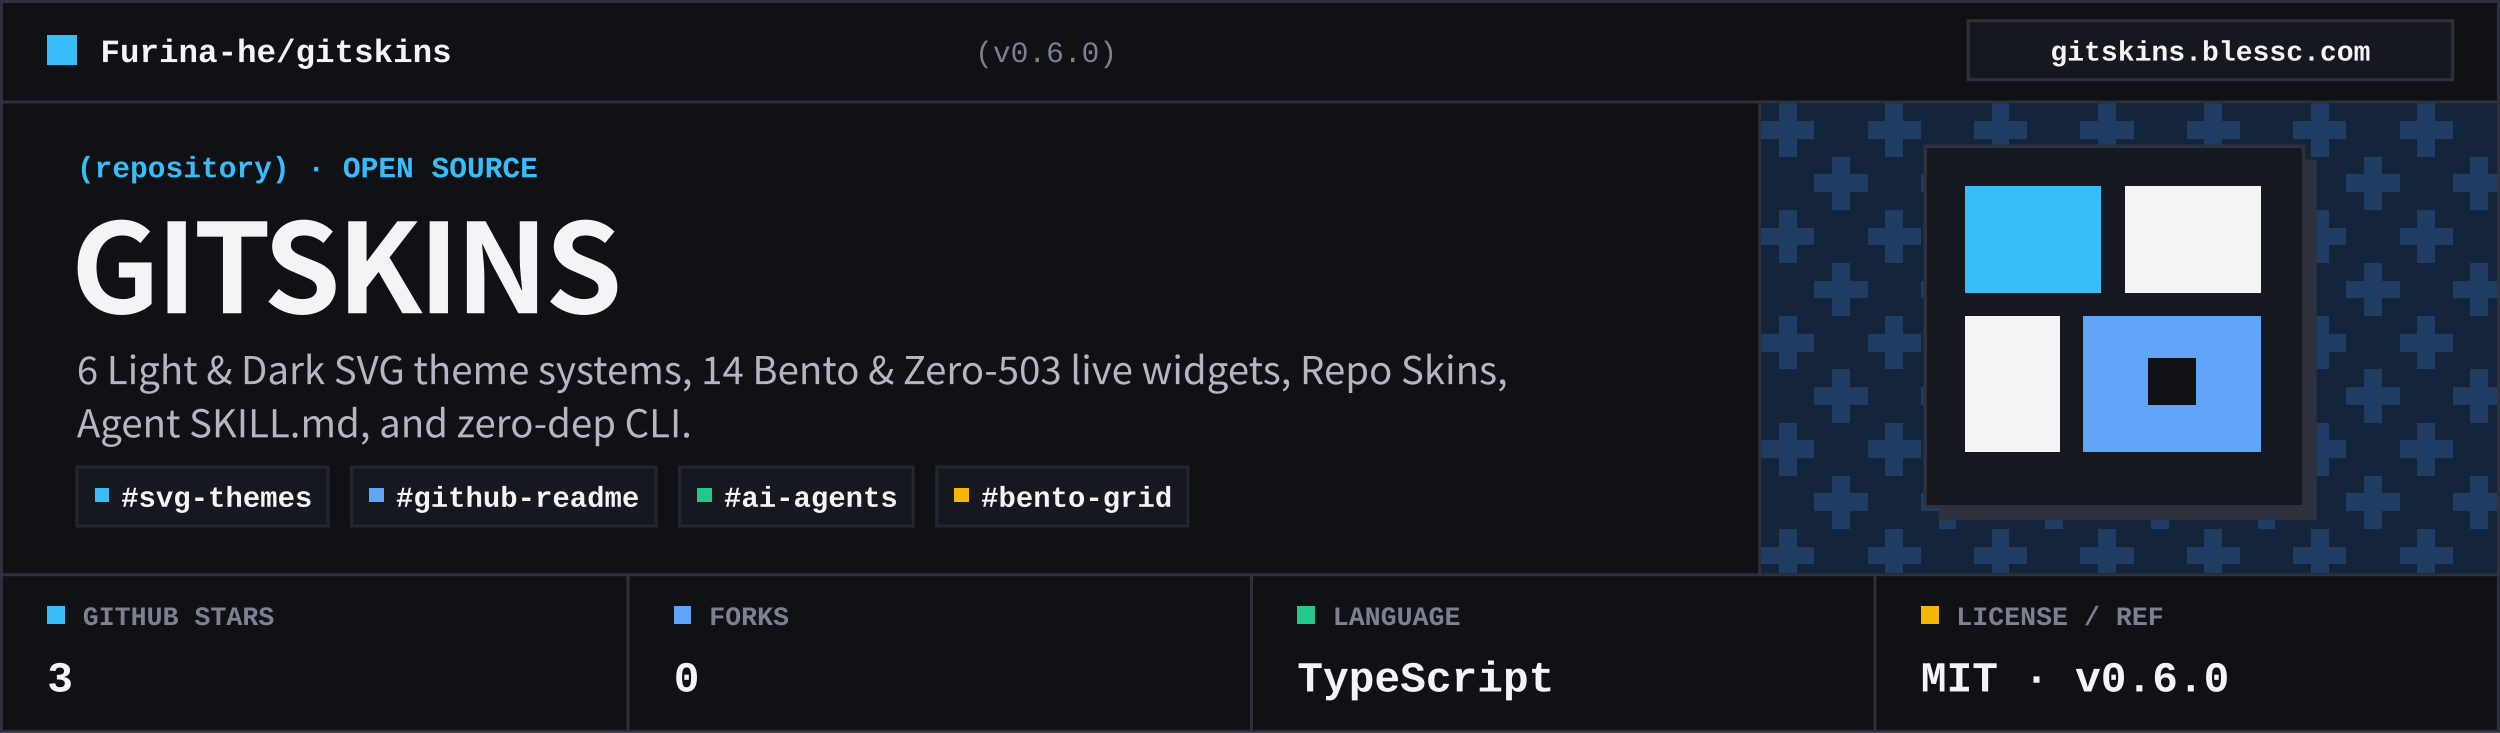
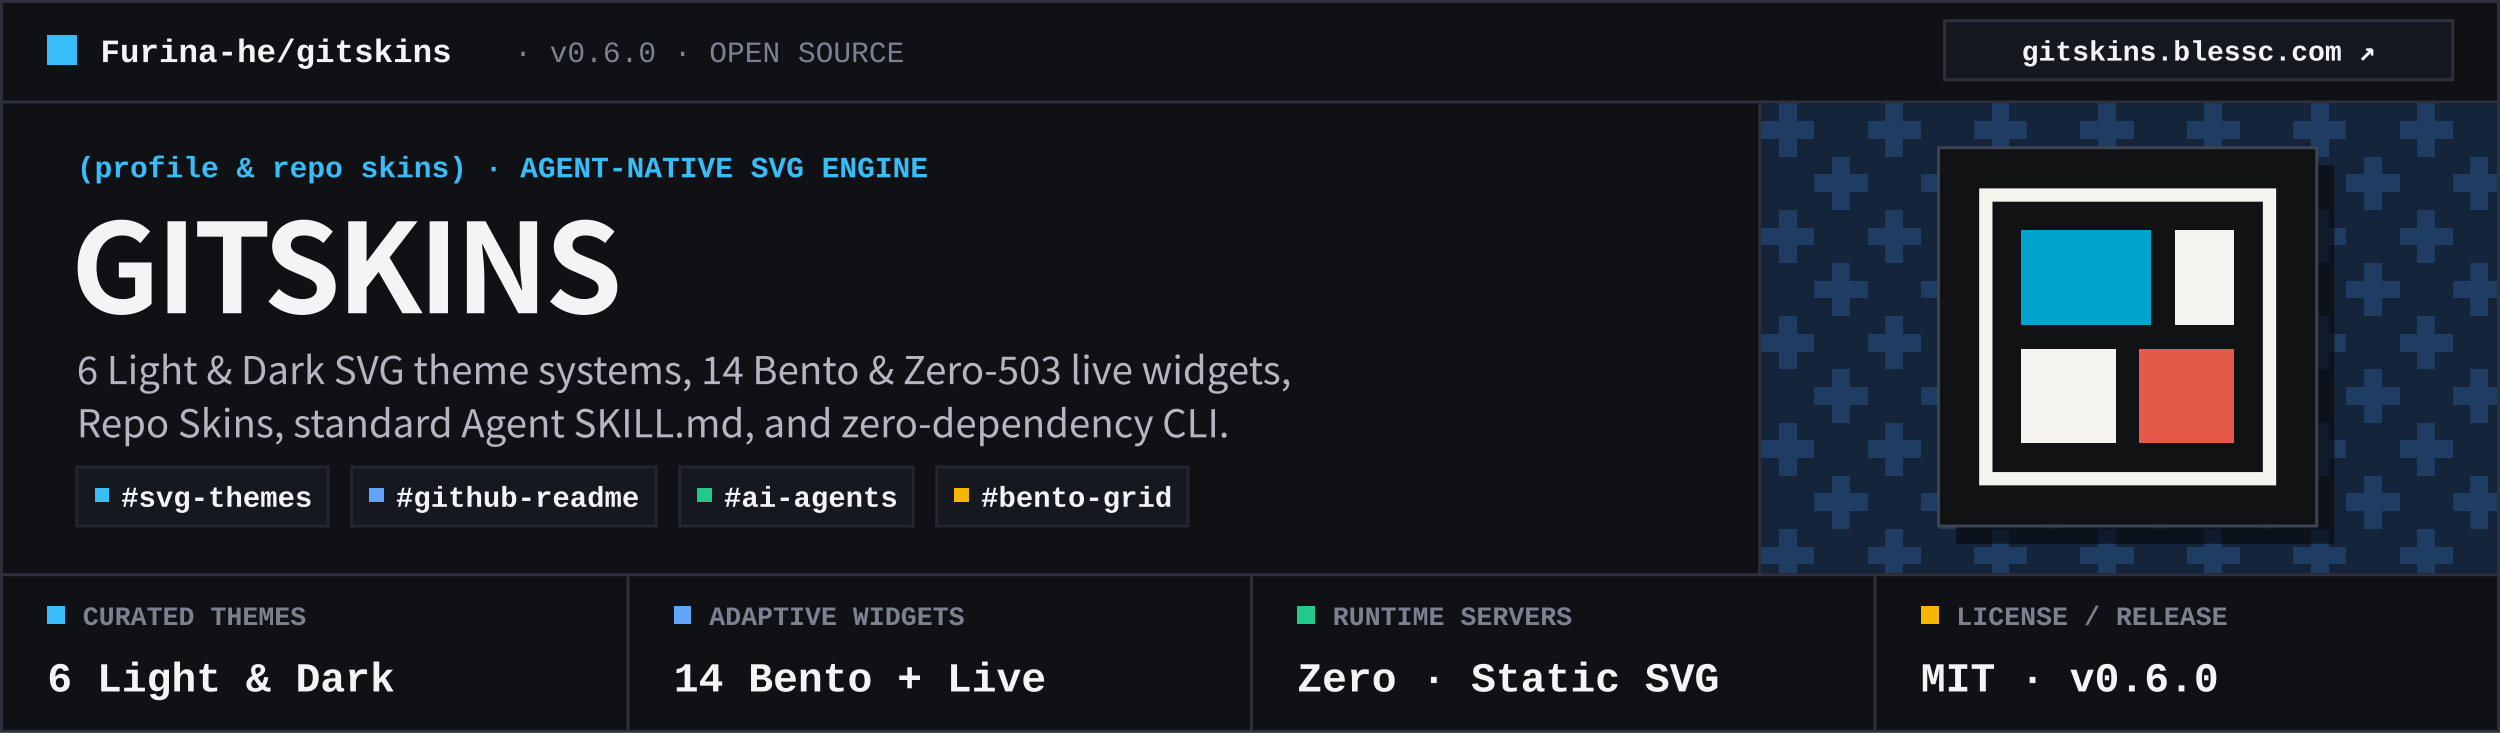
- <svg xmlns="http://www.w3.org/2000/svg" width="846" height="248" viewBox="0 0 846 248" role="img" aria-label="Furina-he/gitskins — Swiss-Bauhaus Repository Banner">
+ <svg xmlns="http://www.w3.org/2000/svg" width="846" height="248" viewBox="0 0 846 248" role="img" aria-label="Furina-he/gitskins — Swiss-Bauhaus Pixel Poster Repository Banner">
  <rect x="0.5" y="0.5" width="845" height="247" fill="#101115" />
  <rect x="596" y="35" width="249" height="159" fill="#14243A" />
  <path fill="#1F3C63" shape-rendering="crispEdges" d="M602 35h6v6h-6zM638 35h6v6h-6zM674 35h6v6h-6zM710 35h6v6h-6zM746 35h6v6h-6zM782 35h6v6h-6zM818 35h6v6h-6zM596 41h18v6h-18zM632 41h18v6h-18zM668 41h18v6h-18zM704 41h18v6h-18zM740 41h18v6h-18zM776 41h18v6h-18zM812 41h18v6h-18zM602 47h6v6h-6zM638 47h6v6h-6zM674 47h6v6h-6zM710 47h6v6h-6zM746 47h6v6h-6zM782 47h6v6h-6zM818 47h6v6h-6zM620 53h6v6h-6zM656 53h6v6h-6zM692 53h6v6h-6zM728 53h6v6h-6zM764 53h6v6h-6zM800 53h6v6h-6zM836 53h6v6h-6zM614 59h18v6h-18zM650 59h18v6h-18zM686 59h18v6h-18zM722 59h18v6h-18zM758 59h18v6h-18zM794 59h18v6h-18zM830 59h15v6h-15zM620 65h6v6h-6zM656 65h6v6h-6zM692 65h6v6h-6zM728 65h6v6h-6zM764 65h6v6h-6zM800 65h6v6h-6zM836 65h6v6h-6zM602 71h6v6h-6zM638 71h6v6h-6zM674 71h6v6h-6zM710 71h6v6h-6zM746 71h6v6h-6zM782 71h6v6h-6zM818 71h6v6h-6zM596 77h18v6h-18zM632 77h18v6h-18zM668 77h18v6h-18zM704 77h18v6h-18zM740 77h18v6h-18zM776 77h18v6h-18zM812 77h18v6h-18zM602 83h6v6h-6zM638 83h6v6h-6zM674 83h6v6h-6zM710 83h6v6h-6zM746 83h6v6h-6zM782 83h6v6h-6zM818 83h6v6h-6zM620 89h6v6h-6zM656 89h6v6h-6zM692 89h6v6h-6zM728 89h6v6h-6zM764 89h6v6h-6zM800 89h6v6h-6zM836 89h6v6h-6zM614 95h18v6h-18zM650 95h18v6h-18zM686 95h18v6h-18zM722 95h18v6h-18zM758 95h18v6h-18zM794 95h18v6h-18zM830 95h15v6h-15zM620 101h6v6h-6zM656 101h6v6h-6zM692 101h6v6h-6zM728 101h6v6h-6zM764 101h6v6h-6zM800 101h6v6h-6zM836 101h6v6h-6zM602 107h6v6h-6zM638 107h6v6h-6zM674 107h6v6h-6zM710 107h6v6h-6zM746 107h6v6h-6zM782 107h6v6h-6zM818 107h6v6h-6zM596 113h18v6h-18zM632 113h18v6h-18zM668 113h18v6h-18zM704 113h18v6h-18zM740 113h18v6h-18zM776 113h18v6h-18zM812 113h18v6h-18zM602 119h6v6h-6zM638 119h6v6h-6zM674 119h6v6h-6zM710 119h6v6h-6zM746 119h6v6h-6zM782 119h6v6h-6zM818 119h6v6h-6zM620 125h6v6h-6zM656 125h6v6h-6zM692 125h6v6h-6zM728 125h6v6h-6zM764 125h6v6h-6zM800 125h6v6h-6zM836 125h6v6h-6zM614 131h18v6h-18zM650 131h18v6h-18zM686 131h18v6h-18zM722 131h18v6h-18zM758 131h18v6h-18zM794 131h18v6h-18zM830 131h15v6h-15zM620 137h6v6h-6zM656 137h6v6h-6zM692 137h6v6h-6zM728 137h6v6h-6zM764 137h6v6h-6zM800 137h6v6h-6zM836 137h6v6h-6zM602 143h6v6h-6zM638 143h6v6h-6zM674 143h6v6h-6zM710 143h6v6h-6zM746 143h6v6h-6zM782 143h6v6h-6zM818 143h6v6h-6zM596 149h18v6h-18zM632 149h18v6h-18zM668 149h18v6h-18zM704 149h18v6h-18zM740 149h18v6h-18zM776 149h18v6h-18zM812 149h18v6h-18zM602 155h6v6h-6zM638 155h6v6h-6zM674 155h6v6h-6zM710 155h6v6h-6zM746 155h6v6h-6zM782 155h6v6h-6zM818 155h6v6h-6zM620 161h6v6h-6zM656 161h6v6h-6zM692 161h6v6h-6zM728 161h6v6h-6zM764 161h6v6h-6zM800 161h6v6h-6zM836 161h6v6h-6zM614 167h18v6h-18zM650 167h18v6h-18zM686 167h18v6h-18zM722 167h18v6h-18zM758 167h18v6h-18zM794 167h18v6h-18zM830 167h15v6h-15zM620 173h6v6h-6zM656 173h6v6h-6zM692 173h6v6h-6zM728 173h6v6h-6zM764 173h6v6h-6zM800 173h6v6h-6zM836 173h6v6h-6zM602 179h6v6h-6zM638 179h6v6h-6zM674 179h6v6h-6zM710 179h6v6h-6zM746 179h6v6h-6zM782 179h6v6h-6zM818 179h6v6h-6zM596 185h18v6h-18zM632 185h18v6h-18zM668 185h18v6h-18zM704 185h18v6h-18zM740 185h18v6h-18zM776 185h18v6h-18zM812 185h18v6h-18zM602 191h6v3h-6zM638 191h6v3h-6zM674 191h6v3h-6zM710 191h6v3h-6zM746 191h6v3h-6zM782 191h6v3h-6zM818 191h6v3h-6z" />
  <rect x="0.5" y="0.5" width="845" height="247" fill="none" stroke="#2E313D" stroke-width="1" />
  <line x1="0.5" y1="34.5" x2="845.5" y2="34.5" stroke="#2E313D" stroke-width="1" />
  <line x1="595.5" y1="34.5" x2="595.5" y2="194.5" stroke="#2E313D" stroke-width="1" />
  <line x1="0.5" y1="194.5" x2="845.5" y2="194.5" stroke="#2E313D" stroke-width="1" />
  <rect x="16" y="12" width="10" height="10" fill="#38BDF8" shape-rendering="crispEdges" />
  <text x="34" y="21" font-family="&quot;JetBrains Mono&quot;, &quot;SFMono-Regular&quot;, Consolas, &quot;Liberation Mono&quot;, Menlo, monospace" font-size="11" font-weight="700" fill="#F4F4F6">Furina-he/gitskins</text>
-   <text x="330" y="21" font-family="&quot;JetBrains Mono&quot;, &quot;SFMono-Regular&quot;, Consolas, &quot;Liberation Mono&quot;, Menlo, monospace" font-size="10" fill="#7C8091">(v0.6.0)</text>
-   <rect x="666" y="7" width="164" height="20" fill="#16181F" stroke="#2E313D" stroke-width="1" />
-   <text x="748" y="20.5" text-anchor="middle" font-family="&quot;JetBrains Mono&quot;, &quot;SFMono-Regular&quot;, Consolas, &quot;Liberation Mono&quot;, Menlo, monospace" font-size="9.5" font-weight="600" fill="#F4F4F6">gitskins.blessc.com</text>
-   <text x="26" y="60" font-family="&quot;JetBrains Mono&quot;, &quot;SFMono-Regular&quot;, Consolas, &quot;Liberation Mono&quot;, Menlo, monospace" font-size="10" font-weight="700" fill="#38BDF8">(repository) · OPEN SOURCE</text>
+   <text x="174" y="21" font-family="&quot;JetBrains Mono&quot;, &quot;SFMono-Regular&quot;, Consolas, &quot;Liberation Mono&quot;, Menlo, monospace" font-size="10" fill="#7C8091">· v0.6.0 · OPEN SOURCE</text>
+   <rect x="658" y="7" width="172" height="20" fill="#16181F" stroke="#2E313D" stroke-width="1" />
+   <text x="744" y="20.5" text-anchor="middle" font-family="&quot;JetBrains Mono&quot;, &quot;SFMono-Regular&quot;, Consolas, &quot;Liberation Mono&quot;, Menlo, monospace" font-size="9.5" font-weight="600" fill="#F4F4F6">gitskins.blessc.com ↗</text>
+   <text x="26" y="60" font-family="&quot;JetBrains Mono&quot;, &quot;SFMono-Regular&quot;, Consolas, &quot;Liberation Mono&quot;, Menlo, monospace" font-size="10" font-weight="700" fill="#38BDF8">(profile &amp; repo skins) · AGENT-NATIVE SVG ENGINE</text>
  <text x="24" y="106" font-family="&quot;Inter Tight&quot;, -apple-system, BlinkMacSystemFont, &quot;Segoe UI&quot;, &quot;Noto Sans CJK SC&quot;, Arial, sans-serif" font-size="42" font-weight="800" letter-spacing="-0.03em" fill="#F4F4F6">GITSKINS</text>
-   <text x="26" y="130" font-family="&quot;Inter Tight&quot;, -apple-system, BlinkMacSystemFont, &quot;Segoe UI&quot;, &quot;Noto Sans CJK SC&quot;, Arial, sans-serif" font-size="13" font-weight="500" fill="#B4B6C2">6 Light &amp; Dark SVG theme systems, 14 Bento &amp; Zero-503 live widgets, Repo Skins,</text>
-   <text x="26" y="148" font-family="&quot;Inter Tight&quot;, -apple-system, BlinkMacSystemFont, &quot;Segoe UI&quot;, &quot;Noto Sans CJK SC&quot;, Arial, sans-serif" font-size="13" font-weight="500" fill="#B4B6C2">Agent SKILL.md, and zero-dep CLI.</text>
+   <text x="26" y="130" font-family="&quot;Inter Tight&quot;, -apple-system, BlinkMacSystemFont, &quot;Segoe UI&quot;, &quot;Noto Sans CJK SC&quot;, Arial, sans-serif" font-size="13" font-weight="500" fill="#B4B6C2">6 Light &amp; Dark SVG theme systems, 14 Bento &amp; Zero-503 live widgets,</text>
+   <text x="26" y="148" font-family="&quot;Inter Tight&quot;, -apple-system, BlinkMacSystemFont, &quot;Segoe UI&quot;, &quot;Noto Sans CJK SC&quot;, Arial, sans-serif" font-size="13" font-weight="500" fill="#B4B6C2">Repo Skins, standard Agent SKILL.md, and zero-dependency CLI.</text>
  <rect x="26" y="158" width="85" height="20" fill="#16181F" stroke="#232631" stroke-width="1" />
  <rect x="32" y="165" width="5" height="5" fill="#38BDF8" shape-rendering="crispEdges" />
  <text x="41" y="171.5" font-family="&quot;JetBrains Mono&quot;, &quot;SFMono-Regular&quot;, Consolas, &quot;Liberation Mono&quot;, Menlo, monospace" font-size="9.8" font-weight="700" fill="#F4F4F6">#svg-themes</text>
  <rect x="119" y="158" width="103" height="20" fill="#16181F" stroke="#232631" stroke-width="1" />
  <rect x="125" y="165" width="5" height="5" fill="#60A5FA" shape-rendering="crispEdges" />
  <text x="134" y="171.5" font-family="&quot;JetBrains Mono&quot;, &quot;SFMono-Regular&quot;, Consolas, &quot;Liberation Mono&quot;, Menlo, monospace" font-size="9.8" font-weight="700" fill="#F4F4F6">#github-readme</text>
  <rect x="230" y="158" width="79" height="20" fill="#16181F" stroke="#232631" stroke-width="1" />
  <rect x="236" y="165" width="5" height="5" fill="#22C98A" shape-rendering="crispEdges" />
  <text x="245" y="171.5" font-family="&quot;JetBrains Mono&quot;, &quot;SFMono-Regular&quot;, Consolas, &quot;Liberation Mono&quot;, Menlo, monospace" font-size="9.8" font-weight="700" fill="#F4F4F6">#ai-agents</text>
  <rect x="317" y="158" width="85" height="20" fill="#16181F" stroke="#232631" stroke-width="1" />
  <rect x="323" y="165" width="5" height="5" fill="#F5B700" shape-rendering="crispEdges" />
  <text x="332" y="171.5" font-family="&quot;JetBrains Mono&quot;, &quot;SFMono-Regular&quot;, Consolas, &quot;Liberation Mono&quot;, Menlo, monospace" font-size="9.8" font-weight="700" fill="#F4F4F6">#bento-grid</text>
-   <rect x="656" y="54" width="128" height="122" fill="#2E313D" />
-   <rect x="651.5" y="49.5" width="128" height="122" fill="#16181F" stroke="#2E313D" stroke-width="1.2" />
-   <rect x="665" y="63" width="46" height="36" fill="#38BDF8" shape-rendering="crispEdges" />
-   <rect x="719" y="63" width="46" height="36" fill="#F4F4F6" shape-rendering="crispEdges" />
-   <rect x="665" y="107" width="32" height="46" fill="#F4F4F6" shape-rendering="crispEdges" />
-   <rect x="705" y="107" width="60" height="46" fill="#60A5FA" shape-rendering="crispEdges" />
-   <rect x="727" y="121" width="16" height="16" fill="#101115" shape-rendering="crispEdges" />
+   <rect x="662" y="56" width="128" height="128" fill="#07080B" fill-opacity="0.65" />
+   <rect x="656" y="50" width="128" height="128" fill="#111214" stroke="#3E4354" stroke-width="1" />
+   <rect x="672" y="66" width="96" height="96" fill="none" stroke="#F4F3EE" stroke-width="4.5" />
+   <rect x="684" y="78" width="44" height="32" fill="#00A3CC" shape-rendering="crispEdges" />
+   <rect x="736" y="78" width="20" height="32" fill="#F4F3EE" shape-rendering="crispEdges" />
+   <rect x="684" y="118" width="32" height="32" fill="#F4F3EE" shape-rendering="crispEdges" />
+   <rect x="724" y="118" width="32" height="32" fill="#E45847" shape-rendering="crispEdges" />
  <rect x="16" y="205" width="6" height="6" fill="#38BDF8" shape-rendering="crispEdges" />
-   <text x="28" y="211.5" font-family="&quot;JetBrains Mono&quot;, &quot;SFMono-Regular&quot;, Consolas, &quot;Liberation Mono&quot;, Menlo, monospace" font-size="9" font-weight="700" fill="#7C8091">GITHUB STARS</text>
-   <text x="16" y="234" font-family="&quot;JetBrains Mono&quot;, &quot;SFMono-Regular&quot;, Consolas, &quot;Liberation Mono&quot;, Menlo, monospace" font-size="14.5" font-weight="800" fill="#F4F4F6">3</text>
+   <text x="28" y="211.5" font-family="&quot;JetBrains Mono&quot;, &quot;SFMono-Regular&quot;, Consolas, &quot;Liberation Mono&quot;, Menlo, monospace" font-size="9" font-weight="700" fill="#7C8091">CURATED THEMES</text>
+   <text x="16" y="234" font-family="&quot;JetBrains Mono&quot;, &quot;SFMono-Regular&quot;, Consolas, &quot;Liberation Mono&quot;, Menlo, monospace" font-size="14" font-weight="800" fill="#F4F4F6">6 Light &amp; Dark</text>
  <line x1="212.5" y1="194.5" x2="212.5" y2="247.5" stroke="#2E313D" stroke-width="1" />
  <rect x="228" y="205" width="6" height="6" fill="#60A5FA" shape-rendering="crispEdges" />
-   <text x="240" y="211.5" font-family="&quot;JetBrains Mono&quot;, &quot;SFMono-Regular&quot;, Consolas, &quot;Liberation Mono&quot;, Menlo, monospace" font-size="9" font-weight="700" fill="#7C8091">FORKS</text>
-   <text x="228" y="234" font-family="&quot;JetBrains Mono&quot;, &quot;SFMono-Regular&quot;, Consolas, &quot;Liberation Mono&quot;, Menlo, monospace" font-size="14.5" font-weight="800" fill="#F4F4F6">0</text>
+   <text x="240" y="211.5" font-family="&quot;JetBrains Mono&quot;, &quot;SFMono-Regular&quot;, Consolas, &quot;Liberation Mono&quot;, Menlo, monospace" font-size="9" font-weight="700" fill="#7C8091">ADAPTIVE WIDGETS</text>
+   <text x="228" y="234" font-family="&quot;JetBrains Mono&quot;, &quot;SFMono-Regular&quot;, Consolas, &quot;Liberation Mono&quot;, Menlo, monospace" font-size="14" font-weight="800" fill="#F4F4F6">14 Bento + Live</text>
  <line x1="423.5" y1="194.5" x2="423.5" y2="247.5" stroke="#2E313D" stroke-width="1" />
  <rect x="439" y="205" width="6" height="6" fill="#22C98A" shape-rendering="crispEdges" />
-   <text x="451" y="211.5" font-family="&quot;JetBrains Mono&quot;, &quot;SFMono-Regular&quot;, Consolas, &quot;Liberation Mono&quot;, Menlo, monospace" font-size="9" font-weight="700" fill="#7C8091">LANGUAGE</text>
-   <text x="439" y="234" font-family="&quot;JetBrains Mono&quot;, &quot;SFMono-Regular&quot;, Consolas, &quot;Liberation Mono&quot;, Menlo, monospace" font-size="14.5" font-weight="800" fill="#F4F4F6">TypeScript</text>
+   <text x="451" y="211.5" font-family="&quot;JetBrains Mono&quot;, &quot;SFMono-Regular&quot;, Consolas, &quot;Liberation Mono&quot;, Menlo, monospace" font-size="9" font-weight="700" fill="#7C8091">RUNTIME SERVERS</text>
+   <text x="439" y="234" font-family="&quot;JetBrains Mono&quot;, &quot;SFMono-Regular&quot;, Consolas, &quot;Liberation Mono&quot;, Menlo, monospace" font-size="14" font-weight="800" fill="#F4F4F6">Zero · Static SVG</text>
  <line x1="634.5" y1="194.5" x2="634.5" y2="247.5" stroke="#2E313D" stroke-width="1" />
  <rect x="650" y="205" width="6" height="6" fill="#F5B700" shape-rendering="crispEdges" />
-   <text x="662" y="211.5" font-family="&quot;JetBrains Mono&quot;, &quot;SFMono-Regular&quot;, Consolas, &quot;Liberation Mono&quot;, Menlo, monospace" font-size="9" font-weight="700" fill="#7C8091">LICENSE / REF</text>
-   <text x="650" y="234" font-family="&quot;JetBrains Mono&quot;, &quot;SFMono-Regular&quot;, Consolas, &quot;Liberation Mono&quot;, Menlo, monospace" font-size="14.5" font-weight="800" fill="#F4F4F6">MIT · v0.6.0</text>
+   <text x="662" y="211.5" font-family="&quot;JetBrains Mono&quot;, &quot;SFMono-Regular&quot;, Consolas, &quot;Liberation Mono&quot;, Menlo, monospace" font-size="9" font-weight="700" fill="#7C8091">LICENSE / RELEASE</text>
+   <text x="650" y="234" font-family="&quot;JetBrains Mono&quot;, &quot;SFMono-Regular&quot;, Consolas, &quot;Liberation Mono&quot;, Menlo, monospace" font-size="14" font-weight="800" fill="#F4F4F6">MIT · v0.6.0</text>
</svg>
